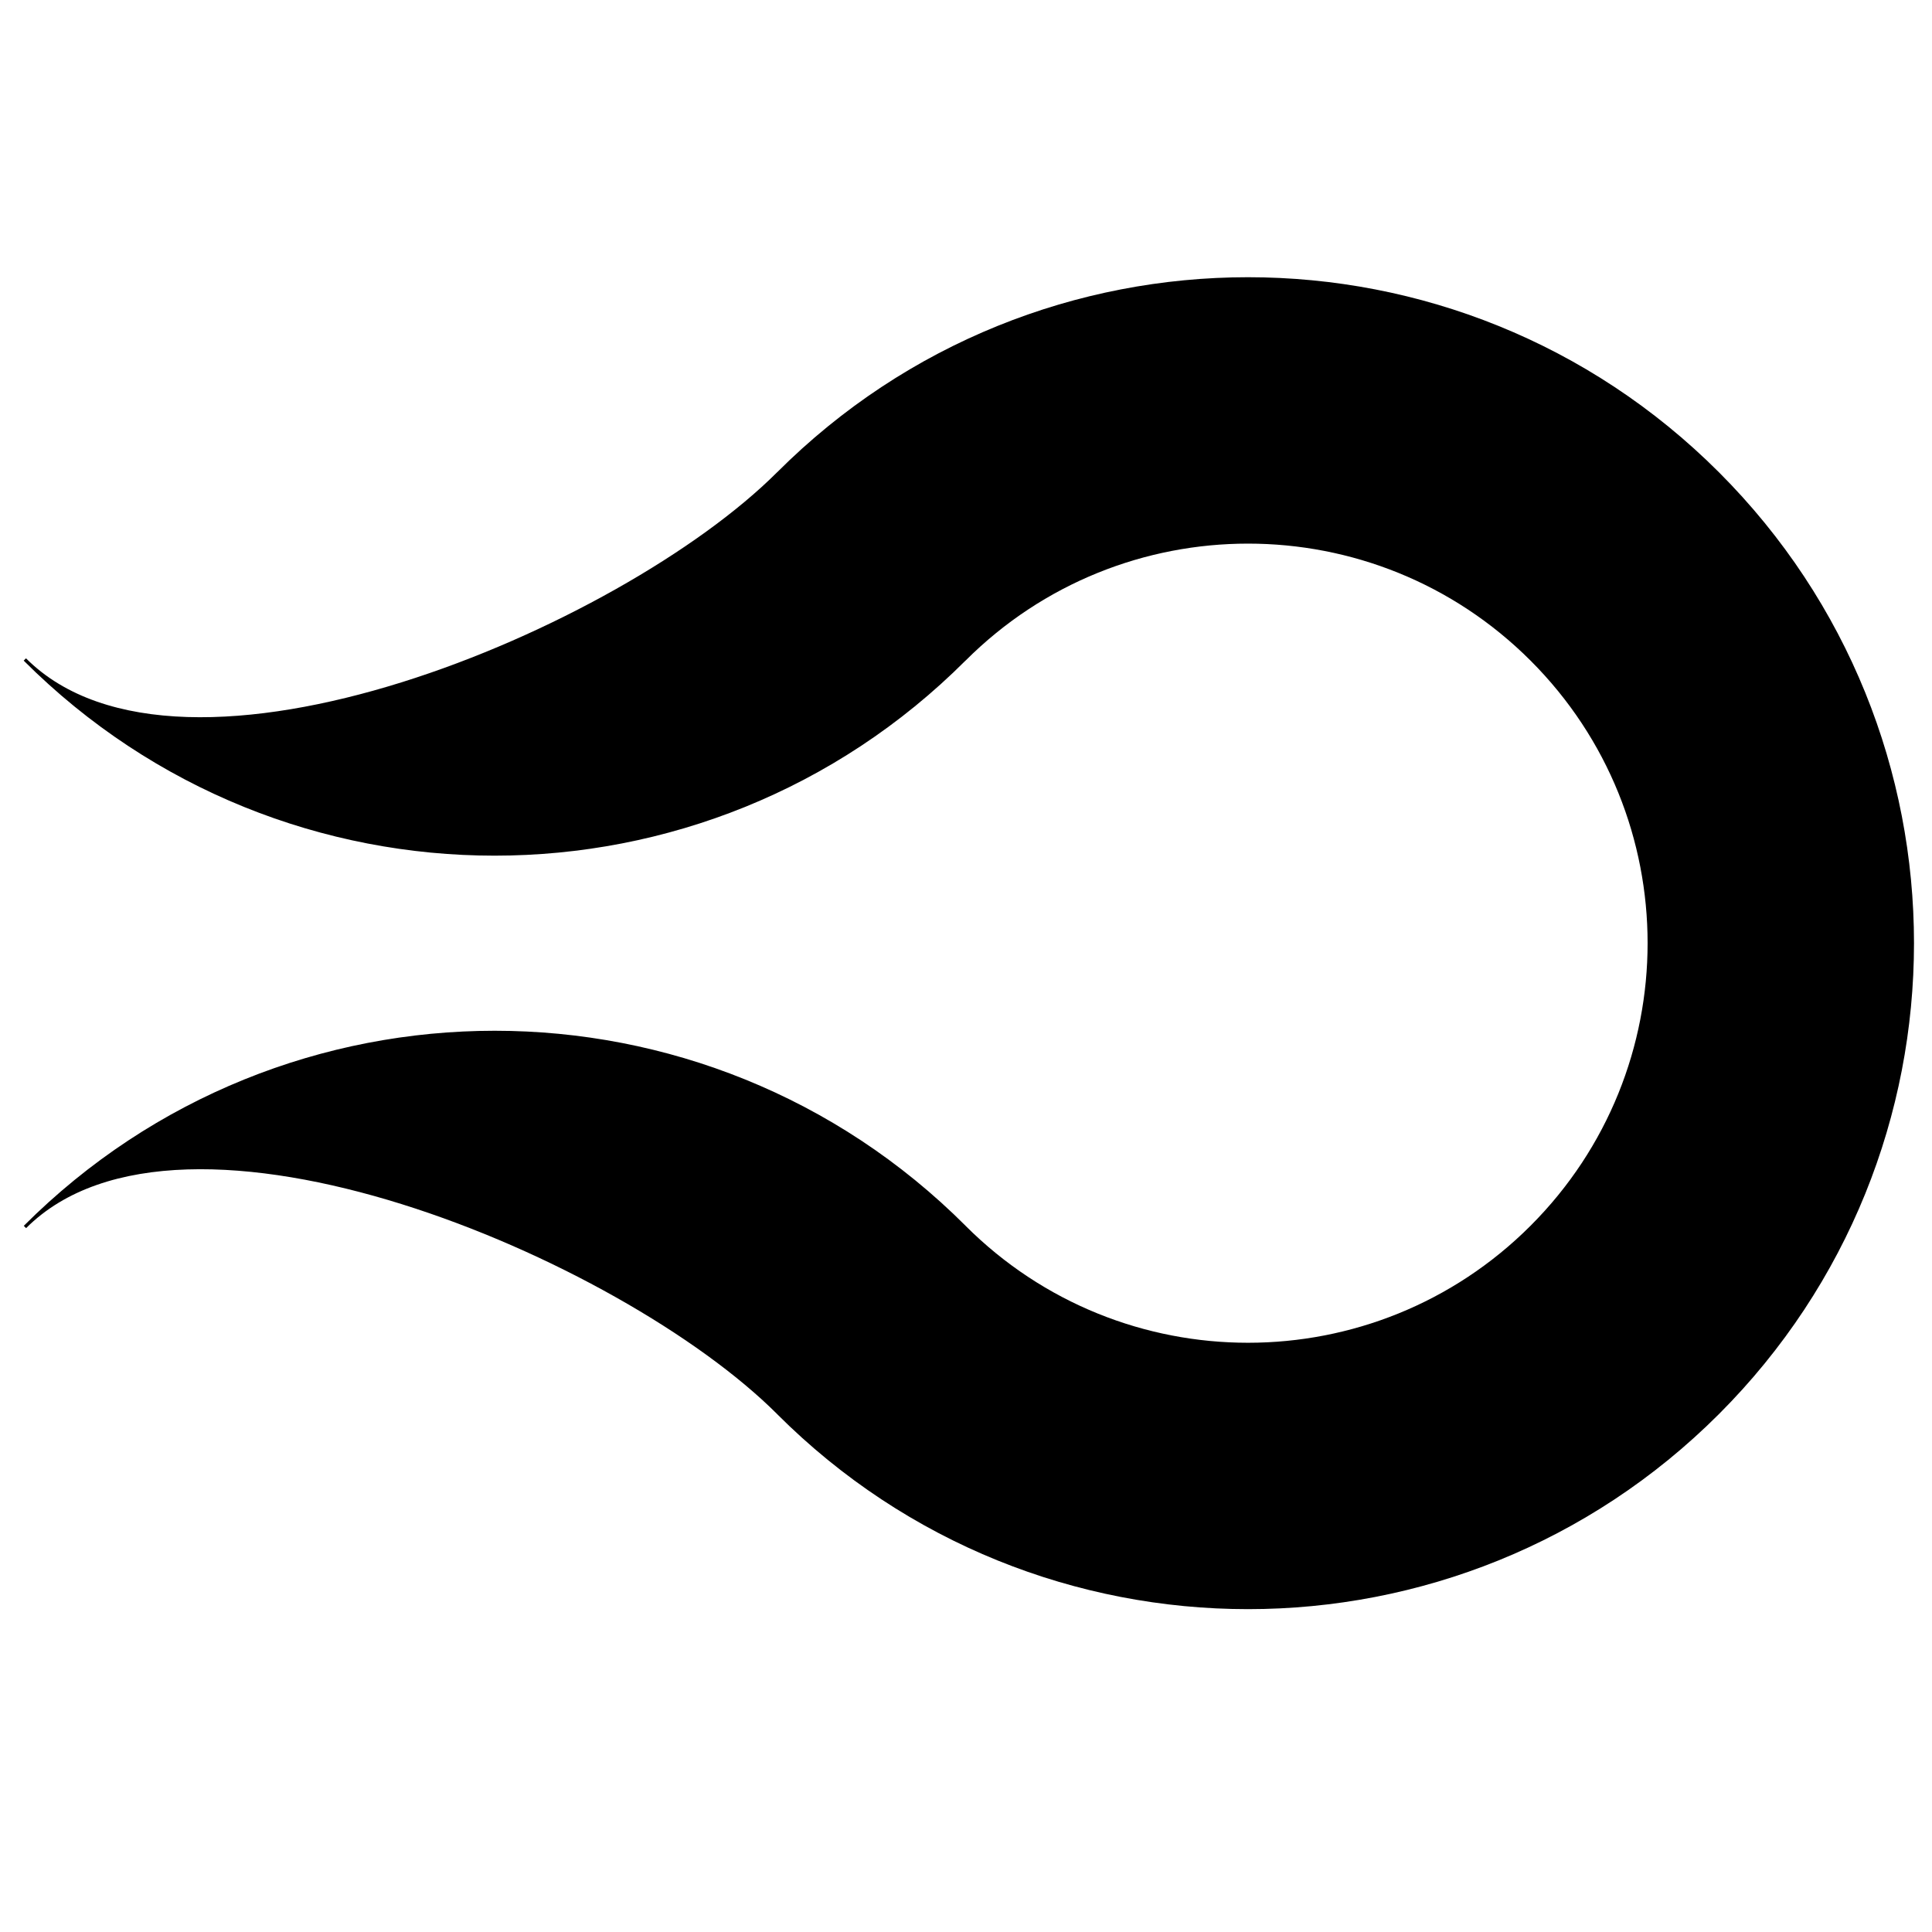
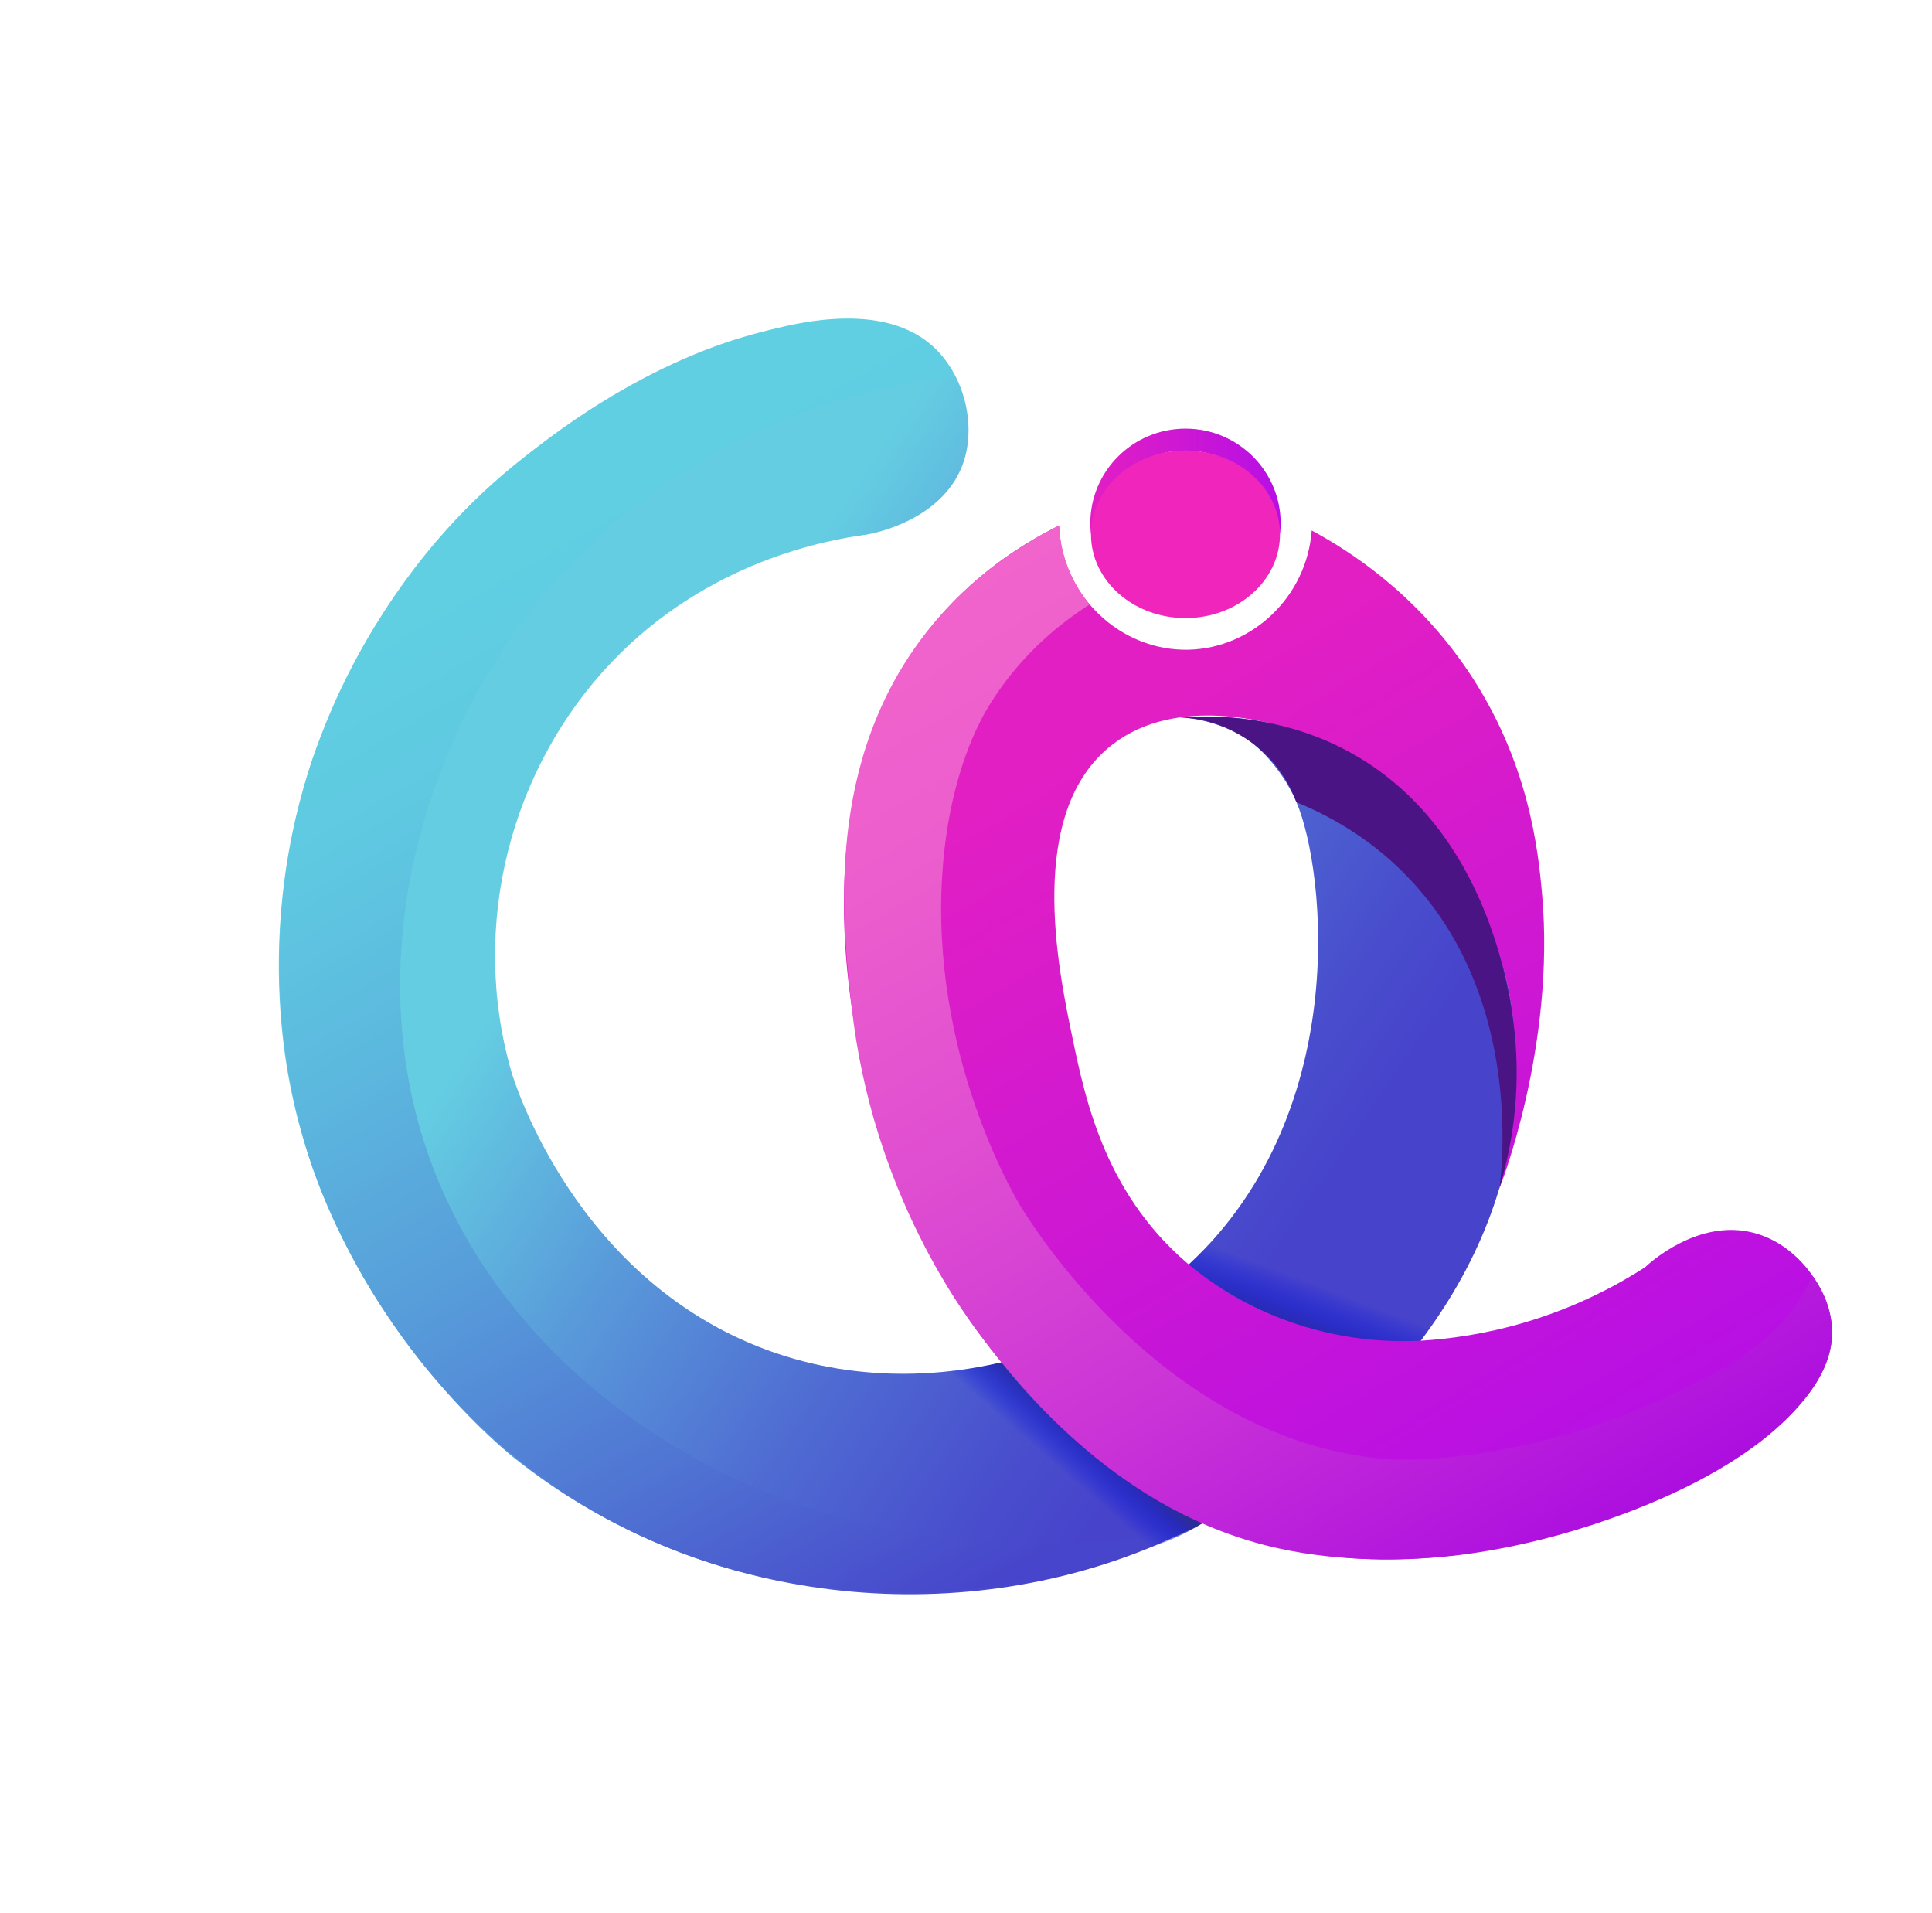
- <svg xmlns="http://www.w3.org/2000/svg" width="1024" zoomAndPan="magnify" viewBox="0 0 768 768" height="1024" preserveAspectRatio="xMidYMid meet" version="1.0">
-   <defs>
-     <clipPath id="6a78a4b181">
-       <path d="M 9 110 L 761 110 L 761 640 L 9 640 Z M 9 110 " clip-rule="nonzero" />
-     </clipPath>
-     <clipPath id="0a50d6c37a">
-       <path d="M -102.906 374.926 L 383.938 -111.914 L 870.777 374.926 L 383.938 861.77 Z M -102.906 374.926 " clip-rule="nonzero" />
-     </clipPath>
-     <clipPath id="23fdf9fc8a">
-       <path d="M -102.906 374.926 L 383.938 -111.914 L 870.777 374.926 L 383.938 861.77 Z M -102.906 374.926 " clip-rule="nonzero" />
-     </clipPath>
-     <clipPath id="7bf4c29768">
-       <path d="M 444.828 125.93 L 530.133 125.93 L 530.133 211.234 L 444.828 211.234 Z M 444.828 125.93 " clip-rule="nonzero" />
-     </clipPath>
-     <clipPath id="f1396eee07">
-       <path d="M 487.48 125.93 C 463.922 125.93 444.828 145.027 444.828 168.582 C 444.828 192.141 463.922 211.234 487.48 211.234 C 511.035 211.234 530.133 192.141 530.133 168.582 C 530.133 145.027 511.035 125.93 487.48 125.93 Z M 487.48 125.93 " clip-rule="nonzero" />
-     </clipPath>
-   </defs>
-   <g clip-path="url(#6a78a4b181)">
-     <g clip-path="url(#0a50d6c37a)">
-       <g clip-path="url(#23fdf9fc8a)">
-         <path fill="#000000" d="M 683.309 187.738 C 786.699 291.125 786.688 458.738 683.297 562.129 C 579.918 665.508 412.297 665.508 308.918 562.129 L 308.926 562.117 C 246.871 500.102 72.387 426.188 10.367 488.203 L 9.457 487.289 C 112.844 383.902 280.457 383.891 383.848 487.281 L 383.836 487.289 C 445.863 549.277 546.402 549.266 608.418 487.25 C 670.457 425.211 670.457 324.645 608.43 262.617 C 546.402 200.59 445.832 200.59 383.805 262.617 L 383.797 262.605 C 280.395 365.984 112.793 365.984 9.414 262.605 L 10.328 261.691 C 72.355 323.719 246.879 249.766 308.918 187.727 L 308.926 187.738 C 412.316 84.348 579.93 84.359 683.309 187.738 Z M 683.309 187.738 " fill-opacity="1" fill-rule="nonzero" />
+ <svg xmlns="http://www.w3.org/2000/svg" version="1.1" id="Layer_1" x="0px" y="0px" viewBox="0 0 907.13 898" style="enable-background:new 0 0 907.13 898;" xml:space="preserve">
+   <style type="text/css">
+ 	.st0{fill:#4A1484;}
+ 	.st1{fill:url(#SVGID_1_);}
+ 	.st2{fill:url(#SVGID_2_);}
+ 	.st3{fill:url(#SVGID_3_);}
+ 	.st4{fill:#F025BC;}
+ 	.st5{fill:url(#SVGID_4_);}
+ 	.st6{fill:url(#SVGID_5_);}
+ 	.st7{fill:#69CFE5;}
+ 	.st8{fill:#EB27AF;}
+ 	.st9{fill:url(#SVGID_6_);}
+ 	.st10{fill:url(#SVGID_7_);}
+ 	.st11{fill:url(#SVGID_8_);}
+ 	.st12{fill:url(#SVGID_9_);}
+ </style>
+   <path class="st0" d="M376.37,424.52" />
+   <linearGradient id="SVGID_1_" gradientUnits="userSpaceOnUse" x1="54.115" y1="-496.563" x2="54.115" y2="-496.563">
+     <stop offset="0" style="stop-color:#E21FC3" />
+     <stop offset="1" style="stop-color:#B60FE5" />
+   </linearGradient>
+   <path class="st1" d="M54.12-496.56" />
+   <linearGradient id="SVGID_2_" gradientUnits="userSpaceOnUse" x1="240.242" y1="244.822" x2="240.242" y2="244.822">
+     <stop offset="0" style="stop-color:#60CFE2" />
+     <stop offset="0.141" style="stop-color:#5FC9E1" />
+     <stop offset="0.328" style="stop-color:#5CB8DE" />
+     <stop offset="0.541" style="stop-color:#579DDA" />
+     <stop offset="0.771" style="stop-color:#5176D4" />
+     <stop offset="1" style="stop-color:#4949CD" />
+   </linearGradient>
+   <path class="st2" d="M240.24,244.82" />
+   <path class="st0" d="M442.92,393.41" />
+   <g>
+     <g>
+       <g>
+         <g>
+           <linearGradient id="SVGID_3_" gradientUnits="userSpaceOnUse" x1="511.927" y1="226.028" x2="601.314" y2="226.028">
+             <stop offset="0" style="stop-color:#E21FC3" />
+             <stop offset="1" style="stop-color:#B60FE5" />
+           </linearGradient>
+           <path class="st3" d="M556.62,211.52c22.93,0,41.8,17.19,44.37,39.32c0.2-1.69,0.32-3.41,0.32-5.15      c0-24.56-20.01-44.47-44.69-44.47c-24.68,0-44.69,19.91-44.69,44.47c0,1.75,0.13,3.46,0.32,5.15      C514.82,228.71,533.69,211.52,556.62,211.52z" />
+           <ellipse class="st4" cx="556.62" cy="250.84" rx="44.37" ry="39.32" />
+         </g>
+         <linearGradient id="SVGID_4_" gradientUnits="userSpaceOnUse" x1="290.271" y1="389.85" x2="597.194" y2="600.385">
+           <stop offset="0" style="stop-color:#64CDE2" />
+           <stop offset="0.298" style="stop-color:#599BDA" />
+           <stop offset="0.616" style="stop-color:#4F6BD2" />
+           <stop offset="0.861" style="stop-color:#494ECD" />
+           <stop offset="1" style="stop-color:#4743CB" />
+         </linearGradient>
+         <path class="st5" d="M255.57,207.35c-43.79,33.35-67.5,67.98-75.35,80.03c-22.43,34.48-32.9,65.76-37.58,82.07     c-13.7,47.71-12.88,89.36-9.97,116.59c12.77,119.68,101.49,192.54,108.15,197.89c85.22,68.44,202.2,81.73,297.8,43.14     c77.84-31.42,154.05-102.31,170.09-188.88c2.28-12.3,8.15-46.78-3.84-87.95c-5.19-17.83-19.61-67.33-68.2-95.48     c-33.26-19.27-66.45-19.22-82.54-18.01c7.08,0.49,20.9,2.44,33.76,11.99c0,0,13.04,9.69,20.84,27.87     c13.6,31.71,26.74,148.8-53.93,220.08c-7.34,6.49-35.64,30.43-80.35,41.86c-21.22,5.43-63.54,12.54-110.14-3.32     c-93.75-31.92-123.06-128.14-124.26-132.31c-19.75-68.9-0.06-142.89,47.56-192.52c45.08-46.99,100.6-56.93,119.27-59.44     c2.7-0.45,34.74-6.3,44.87-32.21c7.18-18.38,1.23-43.71-14.96-57.14c-11.1-9.21-24.31-10.64-34.05-10.95     C336.2,148.55,272.93,194.13,255.57,207.35z" />
+         <linearGradient id="SVGID_5_" gradientUnits="userSpaceOnUse" x1="502.834" y1="350.045" x2="719.191" y2="716.579">
+           <stop offset="0" style="stop-color:#E21FC3" />
+           <stop offset="1" style="stop-color:#B60FE5" />
+         </linearGradient>
+         <path class="st6" d="M704.06,557.58c-0.02,0.09-0.14,0.24-0.1,0.29c0,0,0.01,0.01,0.03,0.02c0.12,0.02,26.45-66.46,20.05-138.2     c-1.81-20.32-6.1-62.6-35.28-105.47c-24.6-36.14-55.37-55.78-72.87-65.2c-2.3,31.12-27.93,55.32-57.91,55.99     c-31.77,0.71-59.5-25.2-60.72-58.29c-14.56,7.2-36.57,20.26-56.25,42.95c-73.01,84.23-36.48,212.01-29.13,237.71     c19.87,69.51,57.86,112.56,70.11,125.66c16.66,17.81,43.03,45.42,86.99,63.27c61.34,24.9,116.31,14.14,140.36,9.39     c64.27-12.71,152-54.83,150.85-100.84c-0.46-18.49-15.33-40.3-36.43-46.02c-26.28-7.12-49.41,14.22-51.39,16.11     c-13.31,8.56-32.32,18.76-56.63,25.93c-18.57,5.47-35.27,7.71-48.63,8.52c-15.15,0.61-63.44,0.62-105.8-33.19     c-42.11-33.61-51.59-79.28-57.98-110.05c-6.54-31.48-21.83-105.15,18.99-136.65c30.5-23.54,74.94-10.1,85.52-6.9     c65.02,19.65,94.24,88.63,100.86,123.87c3.4,18.11,4.04,44.37,1.92,57.91C709.63,530.7,705.4,551.12,704.06,557.58z" />
+         <path class="st7" d="M46.93,626.03" />
+         <path class="st8" d="M316.43,497.69" />
      </g>
+       <linearGradient id="SVGID_6_" gradientUnits="userSpaceOnUse" x1="238.309" y1="264.293" x2="502.164" y2="722.972">
+         <stop offset="0" style="stop-color:#60CFE2" />
+         <stop offset="0.138" style="stop-color:#5FC9E1" />
+         <stop offset="0.322" style="stop-color:#5CB8DE" />
+         <stop offset="0.531" style="stop-color:#579DDA" />
+         <stop offset="0.759" style="stop-color:#5076D3" />
+         <stop offset="1" style="stop-color:#4745CB" />
+       </linearGradient>
+       <path class="st9" d="M274.06,258.46c-71.53,70.99-106.01,182.8-74.44,279.23c42.15,128.72,197.1,215.05,362.23,178.79    c-22.29,10.72-57.59,24.52-102.74,29.27c-21.8,2.29-87.68,8.38-159.38-25.27c-112.1-52.62-149.16-160.48-154.22-176    c-28.15-86.45-7.82-160.64,1.05-187.62c14.23-40.37,41.53-95.05,94.89-138.53c55.32-45.08,154.75-91.23,195.34-56.75    c5.79,4.92,9.34,10.59,11.56,15.1C420.6,179.83,340.44,192.58,274.06,258.46z" />
    </g>
-   </g>
-   <g clip-path="url(#7bf4c29768)">
-     <g clip-path="url(#f1396eee07)">
-       <path fill="#000000" d="M 444.828 125.93 L 530.133 125.93 L 530.133 211.234 L 444.828 211.234 Z M 444.828 125.93 " fill-opacity="1" fill-rule="nonzero" />
-     </g>
+     <linearGradient id="SVGID_7_" gradientUnits="userSpaceOnUse" x1="609.466" y1="627.832" x2="618.802" y2="603.379">
+       <stop offset="0" style="stop-color:#2E2D95" />
+       <stop offset="0.16" style="stop-color:#2426A7;stop-opacity:0.84" />
+       <stop offset="0.514" style="stop-color:#101AC9;stop-opacity:0.486" />
+       <stop offset="0.806" style="stop-color:#0412DD;stop-opacity:0.194" />
+       <stop offset="1" style="stop-color:#000FE5;stop-opacity:0" />
+     </linearGradient>
+     <path class="st10" d="M667.1,629.4c4.71-7,9.42-13.99,14.13-20.99c-12.51,0.56-32.09-0.06-54.6-7.28   c-23.54-7.54-40.38-19.12-50.31-27.12c-3.1,3.6-6.2,7.2-9.31,10.8c-2.95,2.94-5.9,5.88-8.85,8.82c9.63,7.92,24.44,18.2,44.47,25.78   C629.37,629.52,653.02,630.14,667.1,629.4z" />
+     <linearGradient id="SVGID_8_" gradientUnits="userSpaceOnUse" x1="513.645" y1="670.554" x2="497.306" y2="689.31">
+       <stop offset="0.123" style="stop-color:#2E2D95" />
+       <stop offset="0.282" style="stop-color:#2225A9;stop-opacity:0.819" />
+       <stop offset="0.581" style="stop-color:#1019CA;stop-opacity:0.478" />
+       <stop offset="0.831" style="stop-color:#0412DE;stop-opacity:0.193" />
+       <stop offset="1" style="stop-color:#000FE5;stop-opacity:0" />
+     </linearGradient>
+     <path class="st11" d="M470.21,639.58c-3.95,0.92-8.14,1.77-12.57,2.51c-3.67,0.62-7.21,1.11-10.6,1.5   c-0.28,3.03-0.43,7.49,0.48,12.72c1.87,10.74,7.62,21.46,23.78,36.05c20.12,18.15,42.41,29.69,60.03,36.88   c5.15-1.36,11.02-3.26,17.31-5.94c6.43-2.74,11.95-5.72,16.57-8.55c-16.13-7.44-36.71-18.93-57.78-36.62   C491.53,664.78,479.33,651.24,470.21,639.58z" />
+     <path class="st0" d="M554.13,336.75c5.39,0.24,19.76,1.58,33.76,11.99c13.49,10.03,18.96,22.77,20.84,27.87   c14.9,6.09,33.14,16.06,49.93,32.73c55.41,54.99,47.01,135.12,45.42,148.29c4.34-14.44,9.9-38.96,7.43-69.03   c-1.3-15.86-10.25-99.22-78.75-136.02C620.97,346.24,593.96,334.06,554.13,336.75z" />
+     <linearGradient id="SVGID_9_" gradientUnits="userSpaceOnUse" x1="453.526" y1="271.976" x2="727.81" y2="736.646">
+       <stop offset="0" style="stop-color:#F164CC" />
+       <stop offset="0.186" style="stop-color:#EC5ECD" />
+       <stop offset="0.433" style="stop-color:#DF4DD1" />
+       <stop offset="0.715" style="stop-color:#C932D7" />
+       <stop offset="1" style="stop-color:#AC0EDF" />
+     </linearGradient>
+     <path class="st12" d="M511.58,283.8c-12.28,7.8-31.76,22.5-46.98,47.11c-3.64,5.89-18.67,31.16-22.05,77.65   c-6.25,86.1,34.13,153.63,36.82,158.01c7.58,12.31,70.89,111.84,174.15,118.56c0,0,70.48,4.59,154.68-42.24   c0.45-0.25,0.89-0.5,0.89-0.5c25.11-14.29,36.35-30.9,41.91-43.42c3.34,4.54,9.06,13.75,9.2,25.89c0.08,6.4-1.37,15.98-10.55,28.76   c-24.98,34.79-79.25,54.34-94.92,59.83c-42.84,15.01-75.79,17.38-82.92,17.83c-11.36,0.72-40.73,2.42-71.64-4.41   c-74.32-16.42-119.6-74.09-137.19-96.53c-9.93-12.66-53.45-70.28-63.13-157.86c-4.43-40.03-12.76-115.44,35.79-176.48   c20.93-26.31,45.48-41.22,61.62-49.28c0.23,4.72,1.08,11.52,3.96,19.18C504.3,274.07,508.48,280.04,511.58,283.8z" />
  </g>
</svg>
